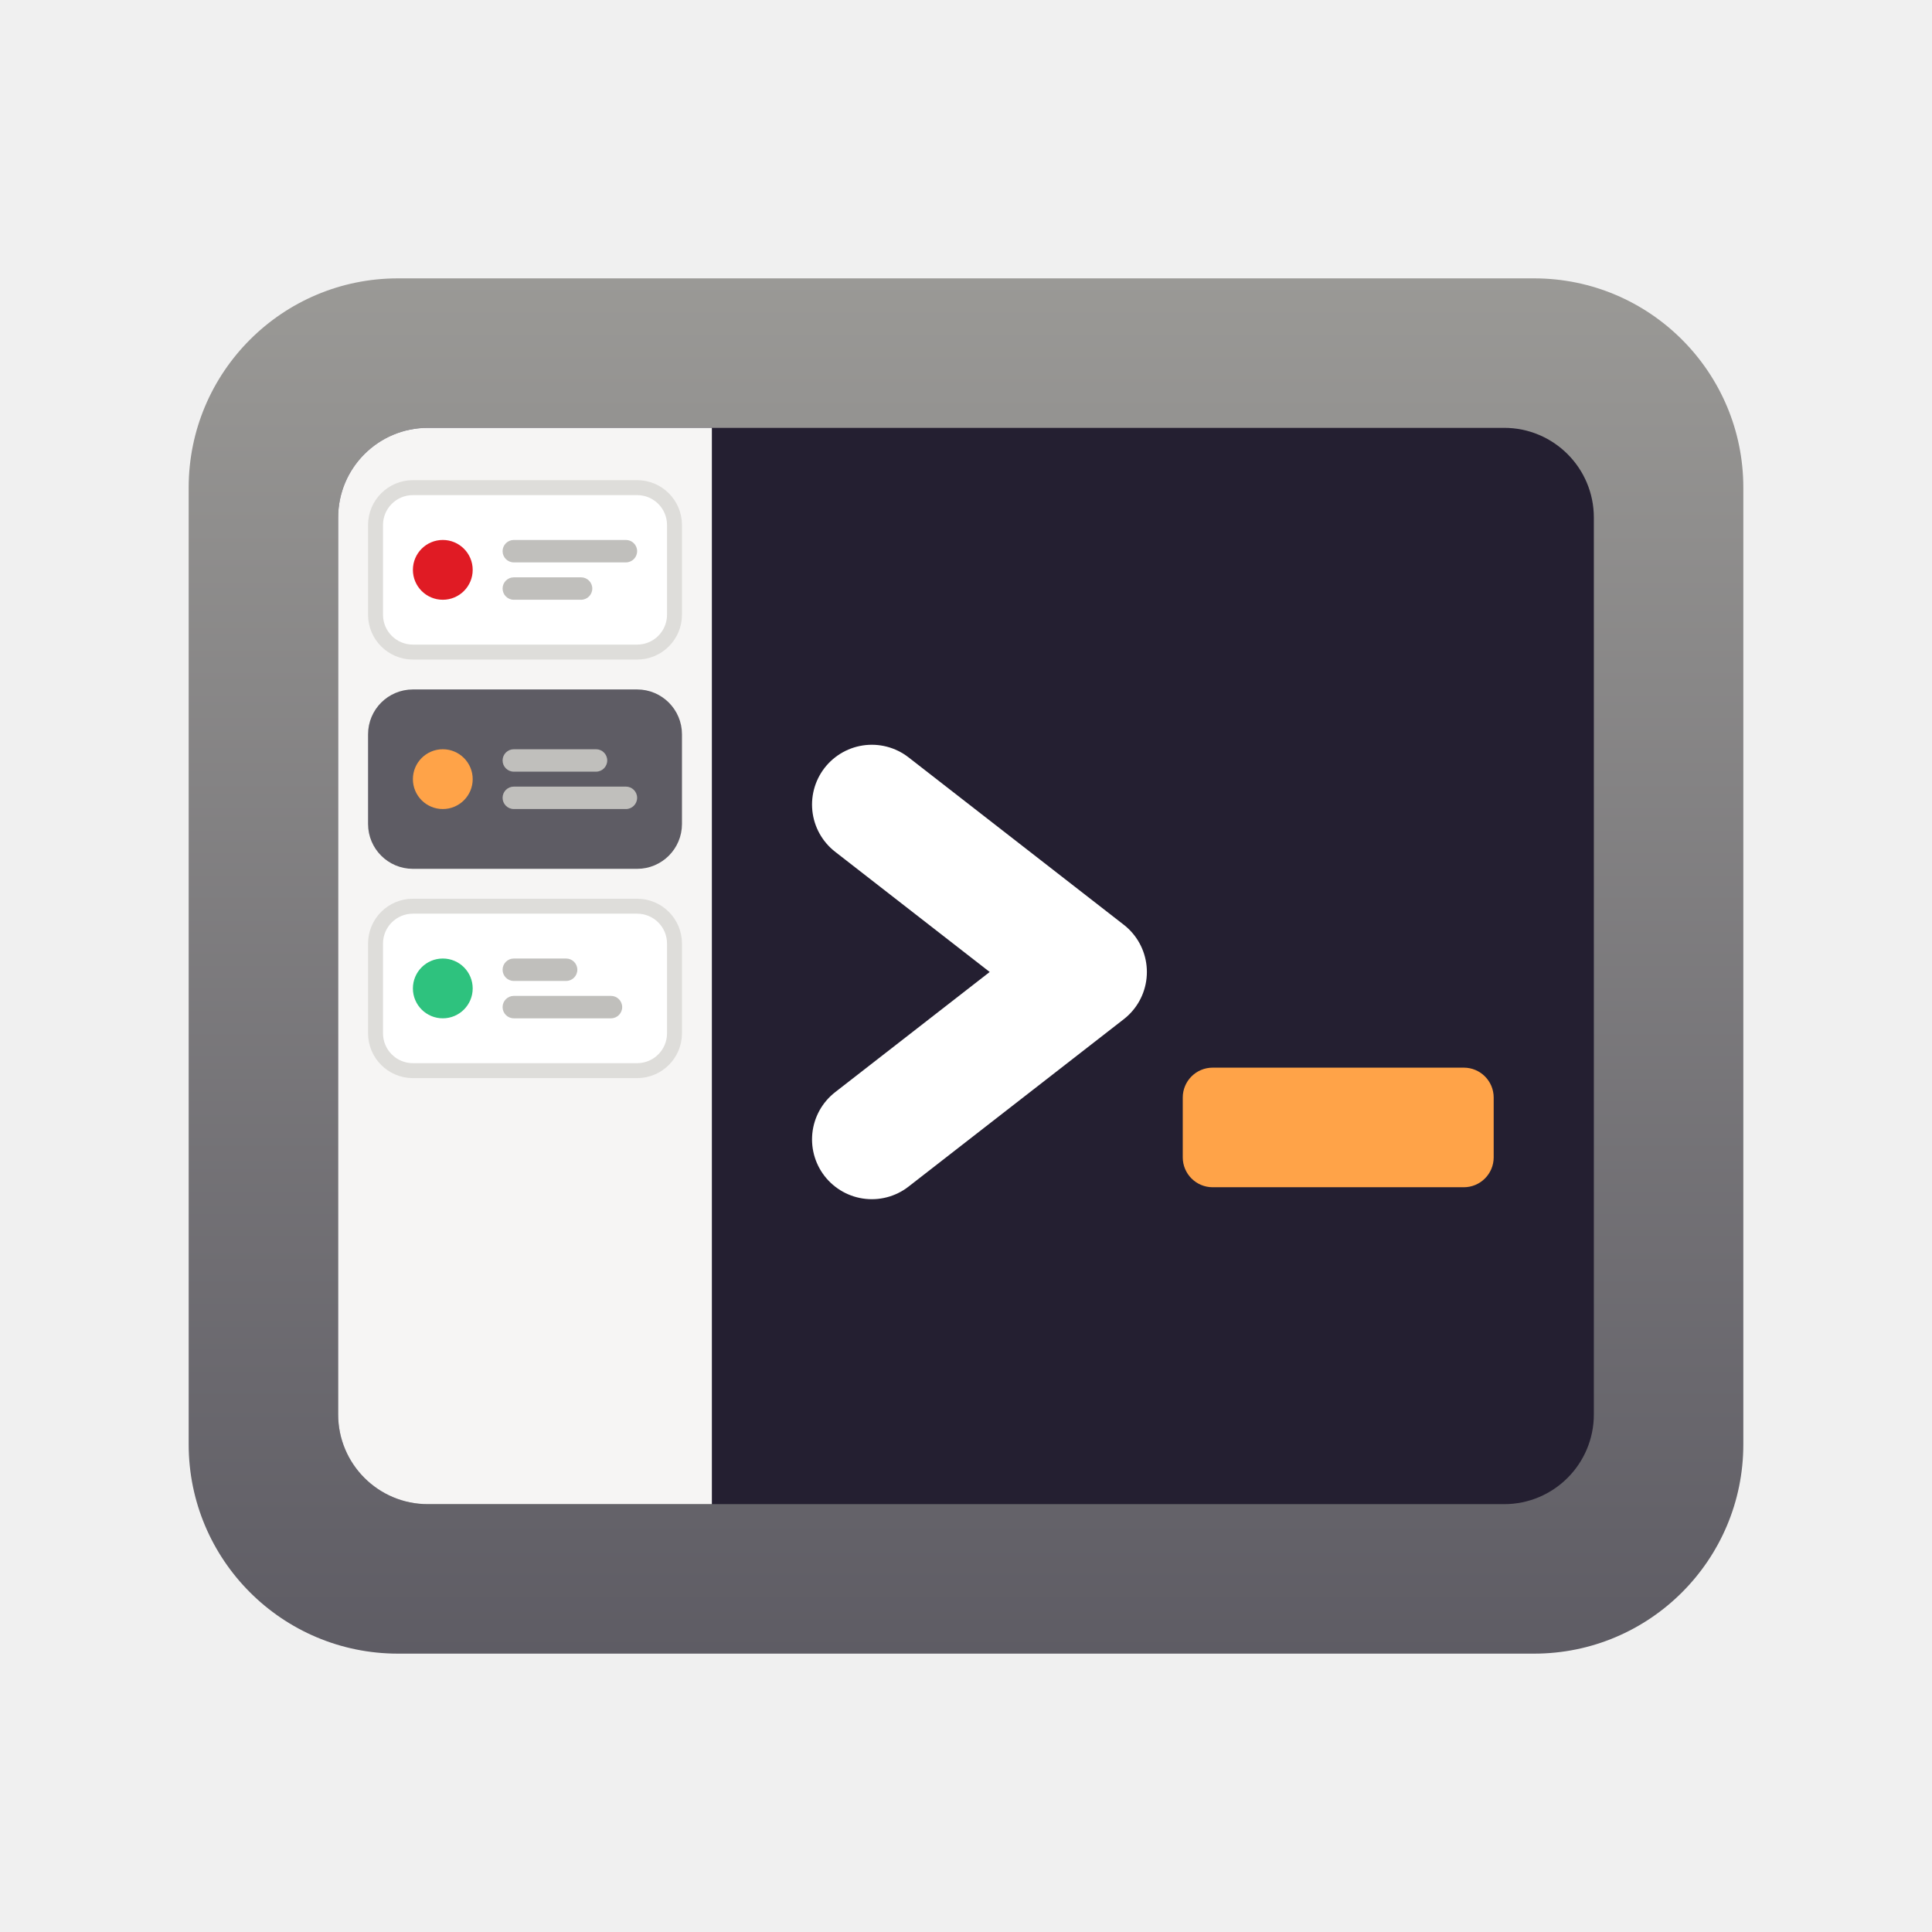
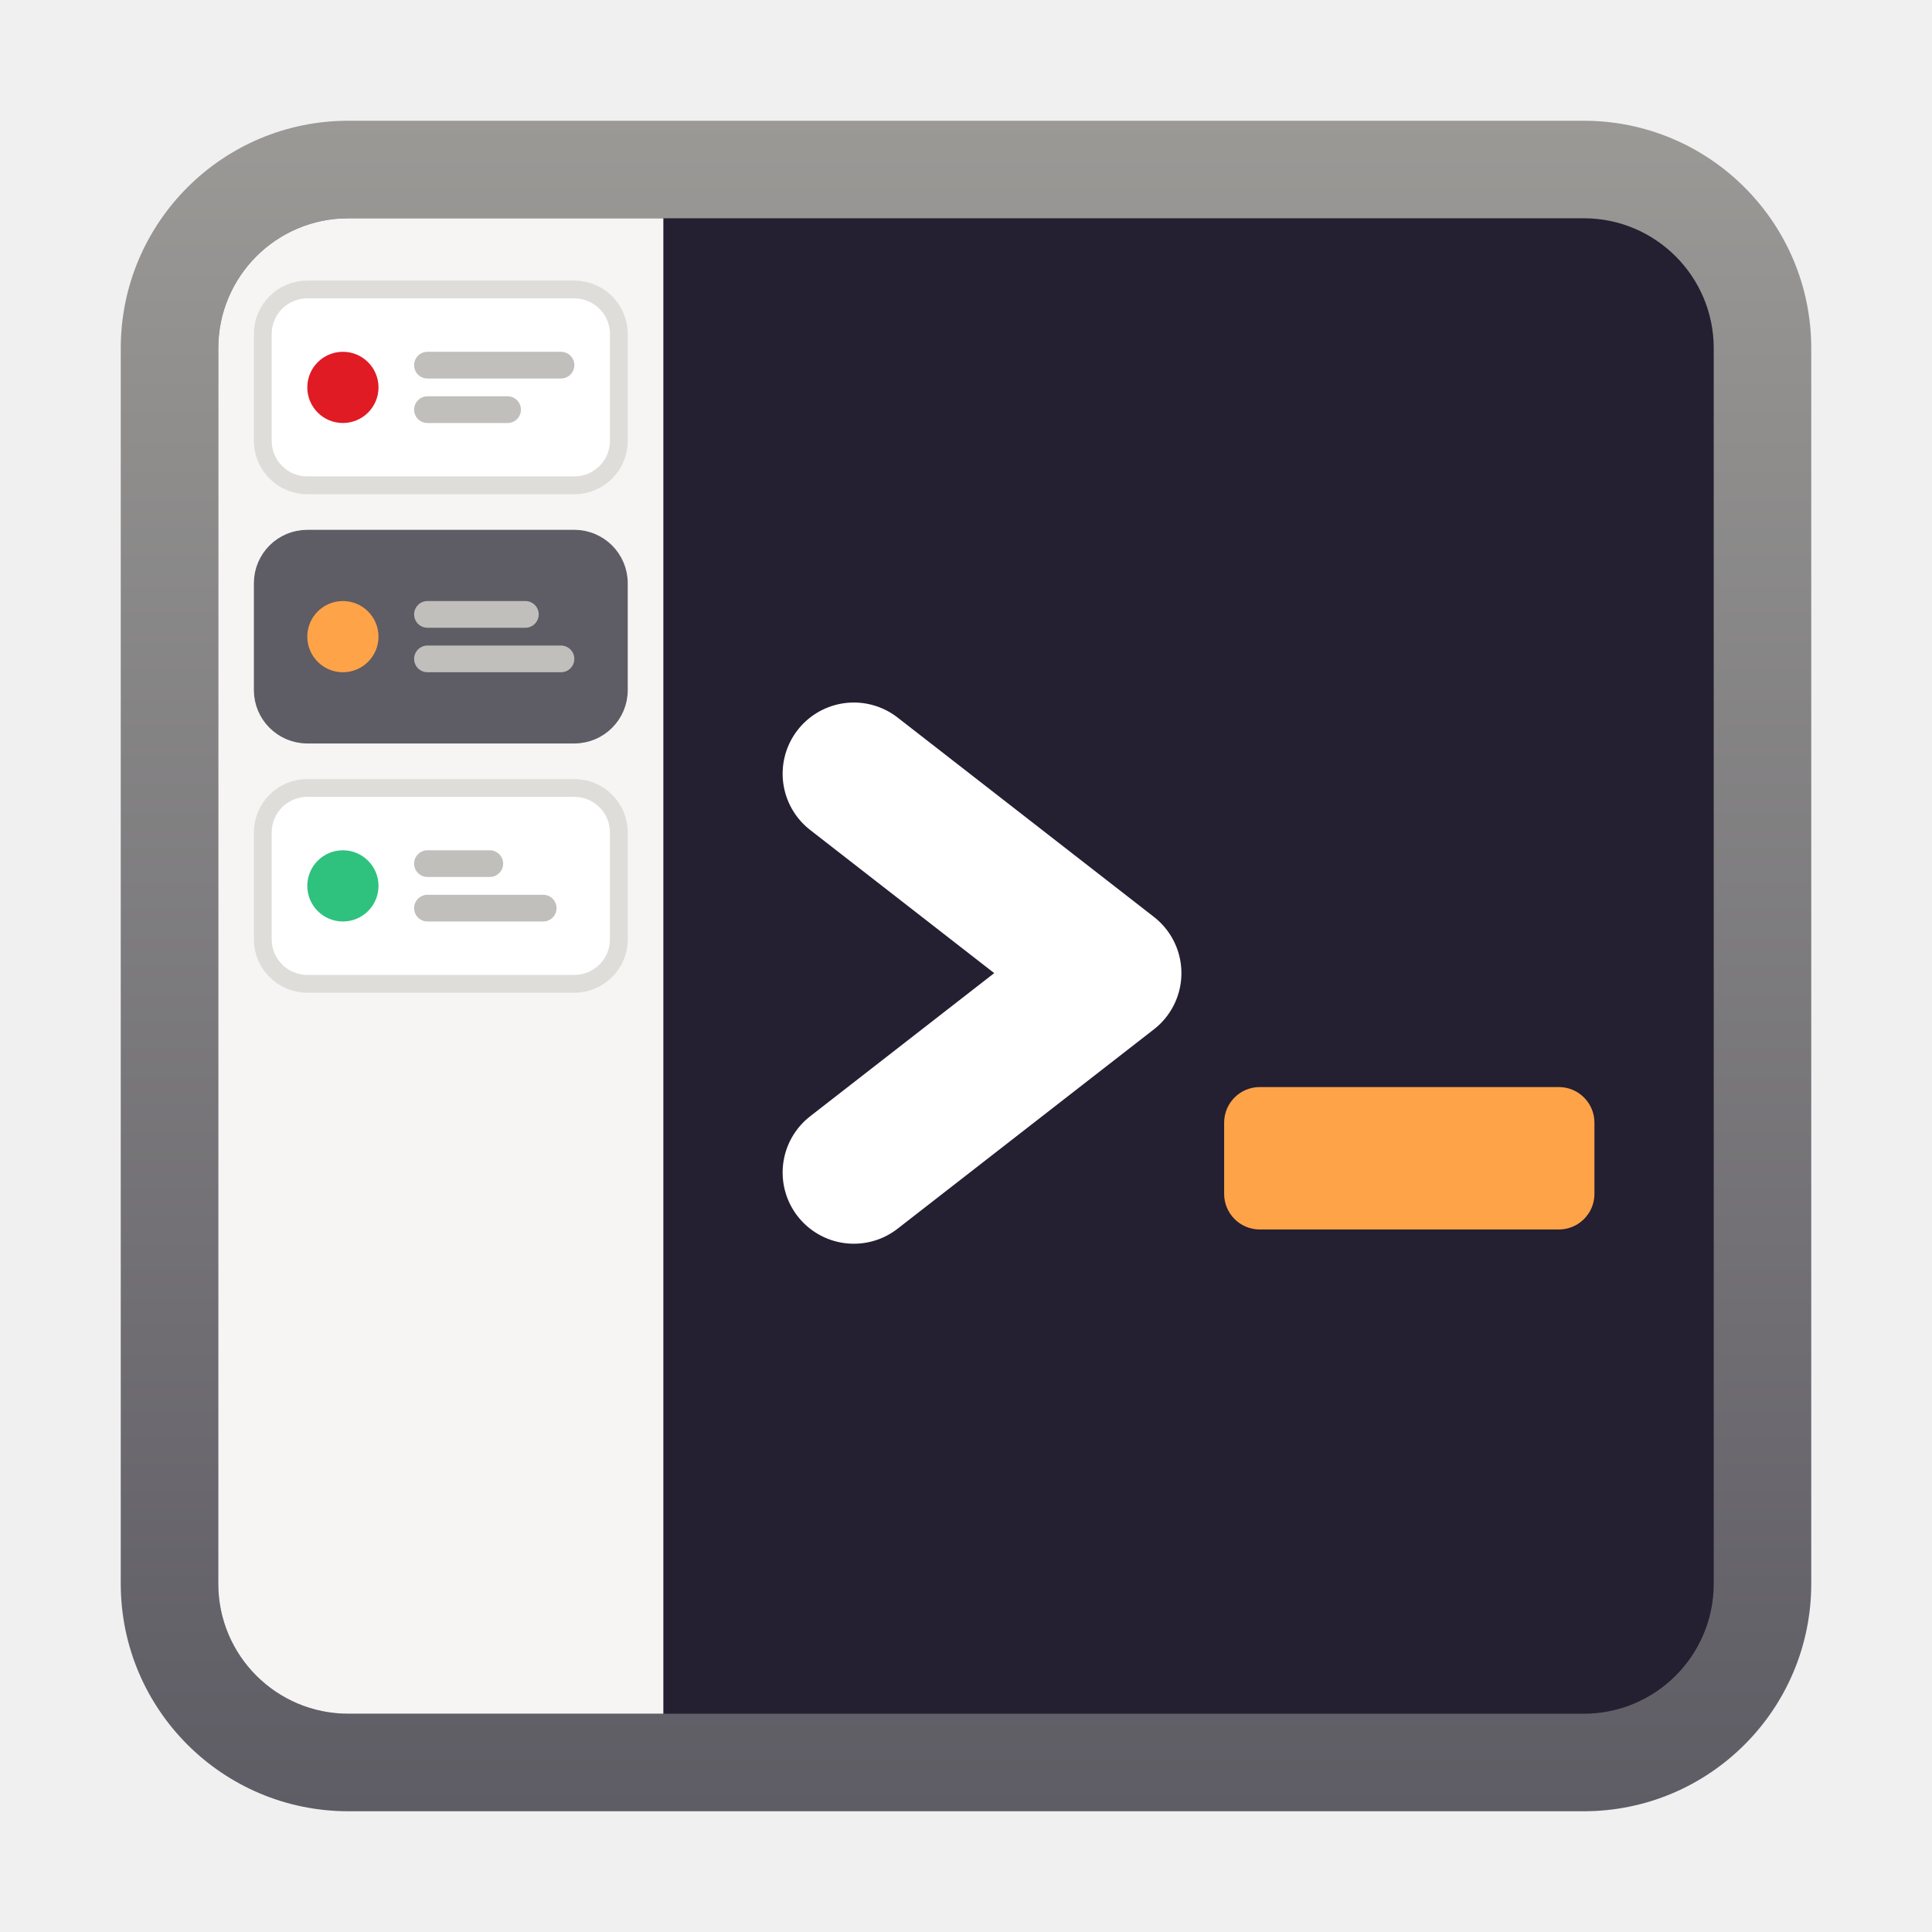
<svg xmlns="http://www.w3.org/2000/svg" width="128" height="128" viewBox="0 0 128 128">
  <defs>
-     <linearGradient id="face" x1="0" y1="16" x2="0" y2="108" gradientUnits="userSpaceOnUse">
+     <linearGradient id="face" x1="0" y1="12" x2="0" y2="116" gradientUnits="userSpaceOnUse">
      <stop offset="0" stop-color="#9a9996" />
      <stop offset="1" stop-color="#5e5c64" />
    </linearGradient>
    <clipPath id="w">
-       <rect x="22" y="26" width="84" height="72" rx="6" />
+       <rect x="22" y="22" width="84" height="84" rx="7.3" />
    </clipPath>
  </defs>
-   <g transform="translate(64 64) scale(0.990385) translate(-64 -64)">
-     <g transform="translate(0 2)">
-       <rect x="12" y="16" width="104" height="92" rx="14" fill="url(#face)" />
+   <g transform="translate(64 64) scale(1.076923) translate(-64 -64)">
+     <rect x="12" y="12" width="104" height="104" rx="14" fill="url(#face)" />
+     <g transform="translate(64 64) scale(1.095238) translate(-64 -64)">
      <g clip-path="url(#w)">
-         <rect x="22" y="26" width="84" height="72" fill="#241f31" />
-         <rect x="22" y="26" width="25" height="72" fill="#f6f5f4" />
+         <rect x="22" y="22" width="84" height="84" fill="#241f31" />
+         <rect x="22" y="22" width="25" height="84" fill="#f6f5f4" />
      </g>
-       <rect x="24.5" y="30" width="20" height="11" rx="2.5" fill="#ffffff" stroke="#deddda" stroke-width="1" />
-       <circle cx="29" cy="35.5" r="2" fill="#e01b24" />
-       <rect x="33" y="33.5" width="9" height="1.5" rx=".75" fill="#c0bfbc" />
-       <rect x="33" y="36" width="6" height="1.5" rx=".75" fill="#c0bfbc" />
-       <rect x="24.5" y="44" width="20" height="11" rx="2.5" fill="#5e5c64" stroke="#5e5c64" stroke-width="1" />
-       <circle cx="29" cy="49.5" r="2" fill="#ffa348" />
-       <rect x="33" y="47.5" width="7" height="1.5" rx=".75" fill="#c0bfbc" />
-       <rect x="33" y="50" width="9" height="1.5" rx=".75" fill="#c0bfbc" />
-       <rect x="24.5" y="58" width="20" height="11" rx="2.5" fill="#ffffff" stroke="#deddda" stroke-width="1" />
-       <circle cx="29" cy="63.5" r="2" fill="#2ec27e" />
-       <rect x="33" y="61.5" width="5" height="1.5" rx=".75" fill="#c0bfbc" />
-       <rect x="33" y="64" width="8" height="1.5" rx=".75" fill="#c0bfbc" />
-       <path d="M57.7 51.2 l14.4 11.2 l-14.4 11.2" fill="none" stroke="#ffffff" stroke-width="8" stroke-linecap="round" stroke-linejoin="round" />
-       <rect x="78.5" y="68.8" width="20.8" height="8" rx="2" fill="#ffa348" />
+       <g transform="translate(0 -4)">
+         <rect x="24.5" y="30" width="20" height="11" rx="2.5" fill="#ffffff" stroke="#deddda" stroke-width="1" />
+         <circle cx="29" cy="35.5" r="2" fill="#e01b24" />
+         <rect x="33" y="33.5" width="9" height="1.5" rx=".75" fill="#c0bfbc" />
+         <rect x="33" y="36" width="6" height="1.5" rx=".75" fill="#c0bfbc" />
+       </g>
+       <g transform="translate(0 -4)">
+         <rect x="24.5" y="44" width="20" height="11" rx="2.5" fill="#5e5c64" stroke="#5e5c64" stroke-width="1" />
+         <circle cx="29" cy="49.5" r="2" fill="#ffa348" />
+         <rect x="33" y="47.5" width="7" height="1.5" rx=".75" fill="#c0bfbc" />
+         <rect x="33" y="50" width="9" height="1.5" rx=".75" fill="#c0bfbc" />
+       </g>
+       <g transform="translate(0 -4)">
+         <rect x="24.5" y="58" width="20" height="11" rx="2.5" fill="#ffffff" stroke="#deddda" stroke-width="1" />
+         <circle cx="29" cy="63.5" r="2" fill="#2ec27e" />
+         <rect x="33" y="61.5" width="5" height="1.5" rx=".75" fill="#c0bfbc" />
+         <rect x="33" y="64" width="8" height="1.5" rx=".75" fill="#c0bfbc" />
+       </g>
+       <g transform="translate(0 2)">
+         <path d="M57.7 51.2 l14.4 11.2 l-14.4 11.2" fill="none" stroke="#ffffff" stroke-width="8" stroke-linecap="round" stroke-linejoin="round" />
+       </g>
+       <g transform="translate(0 2)">
+         <rect x="78.5" y="68.8" width="20.8" height="8" rx="2" fill="#ffa348" />
+       </g>
    </g>
  </g>
</svg>
